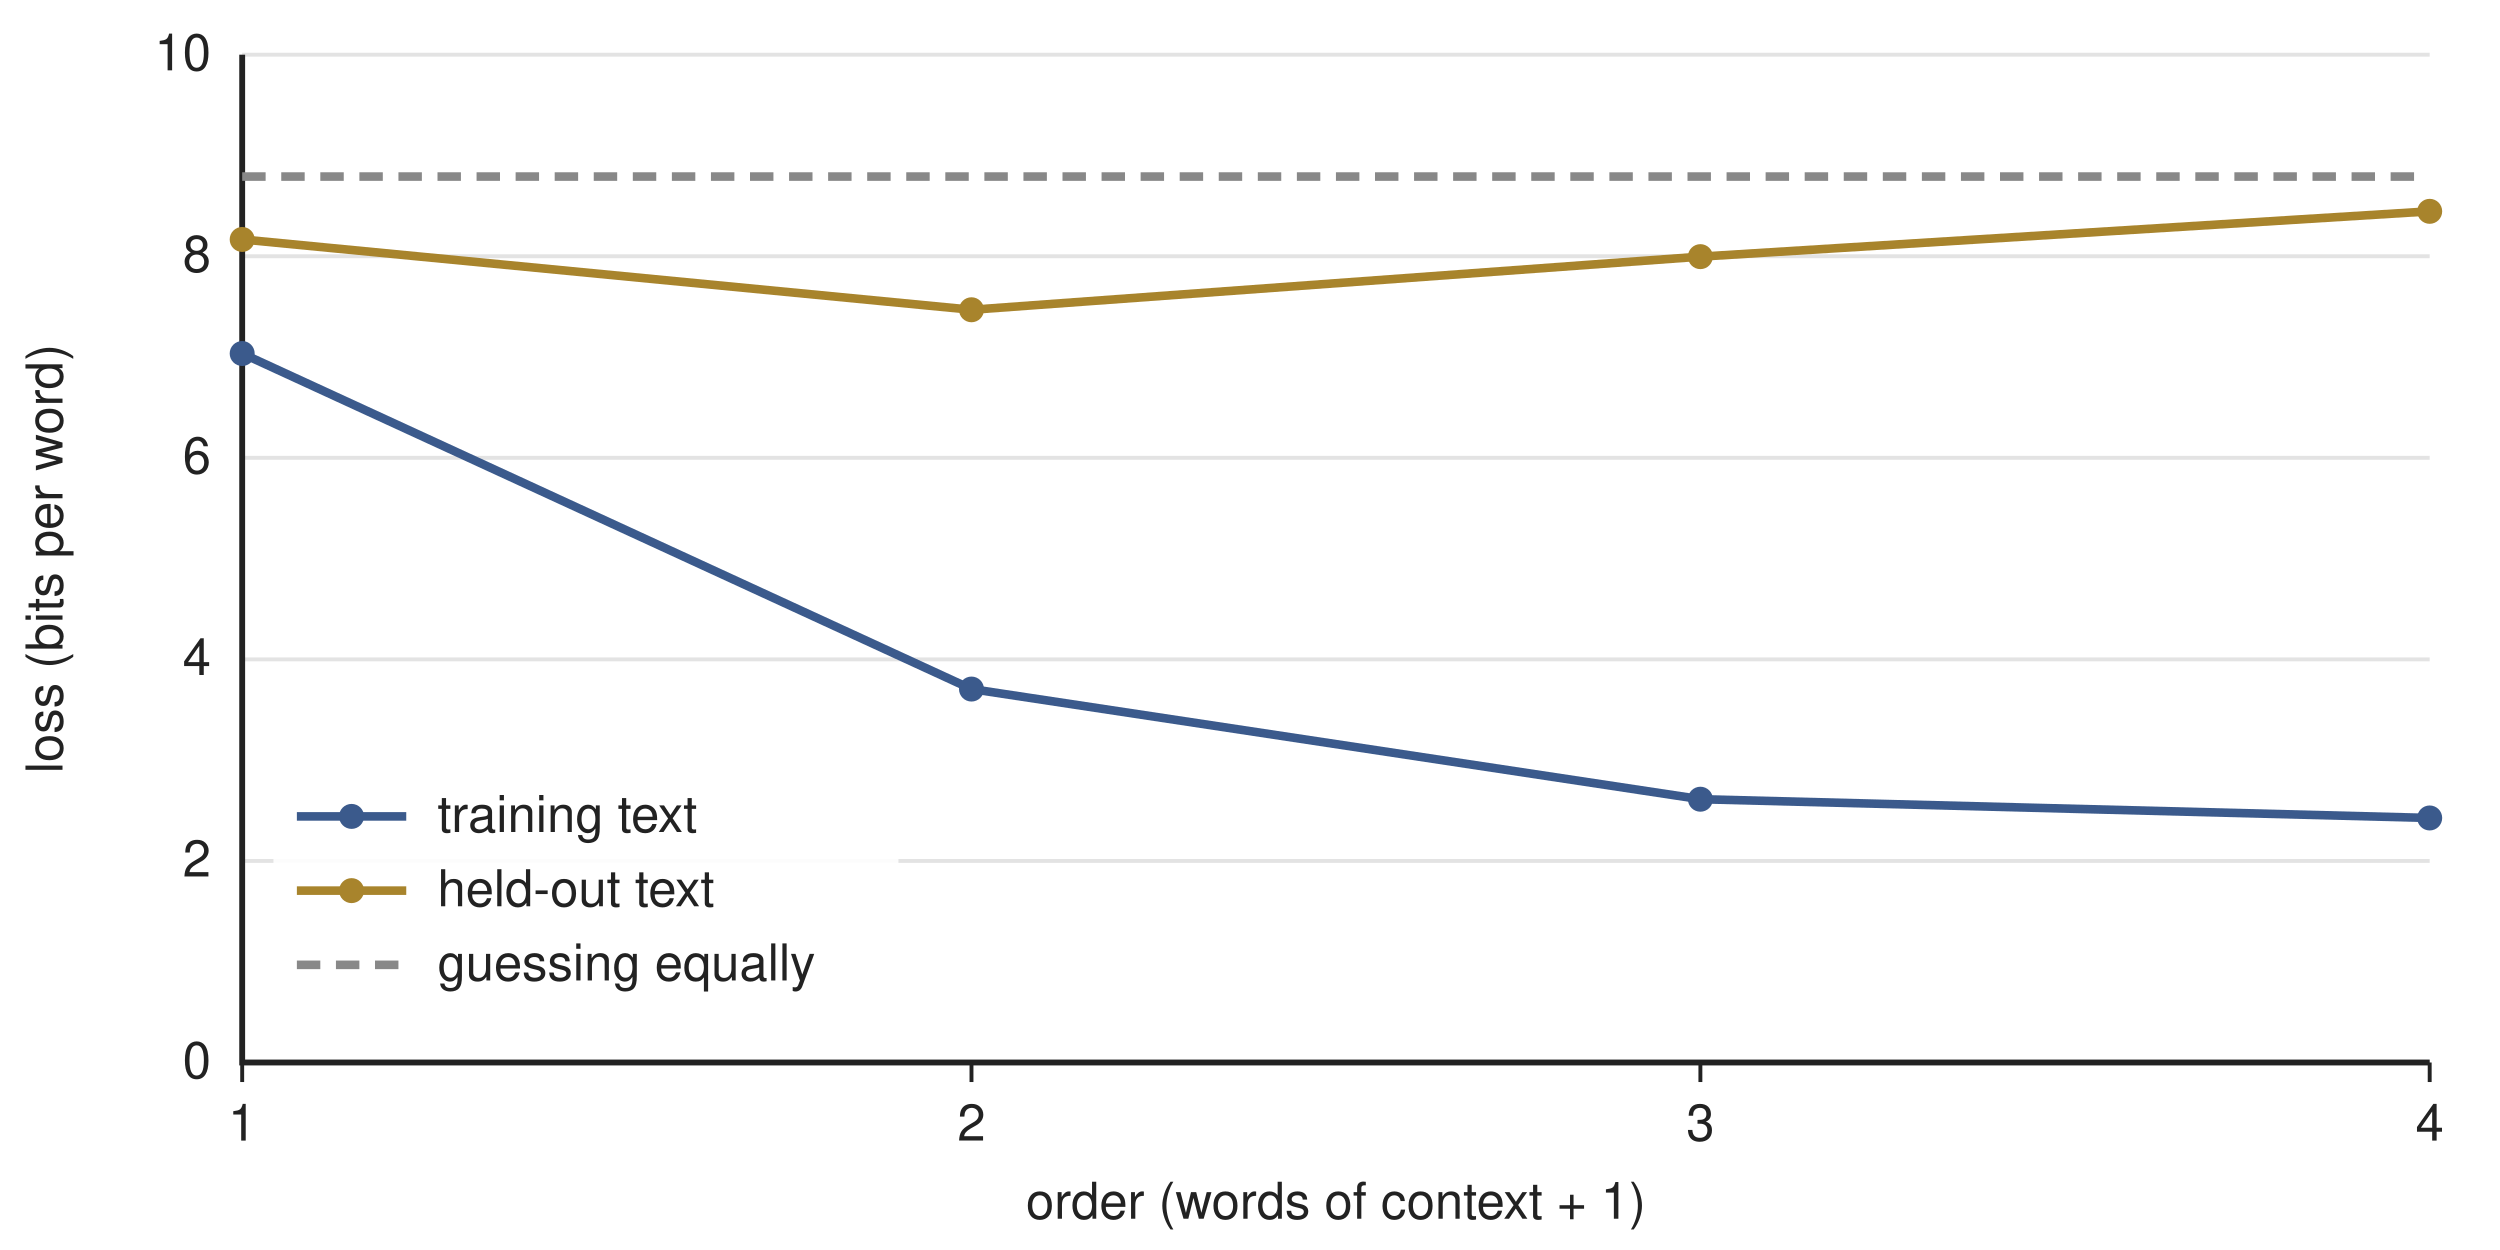
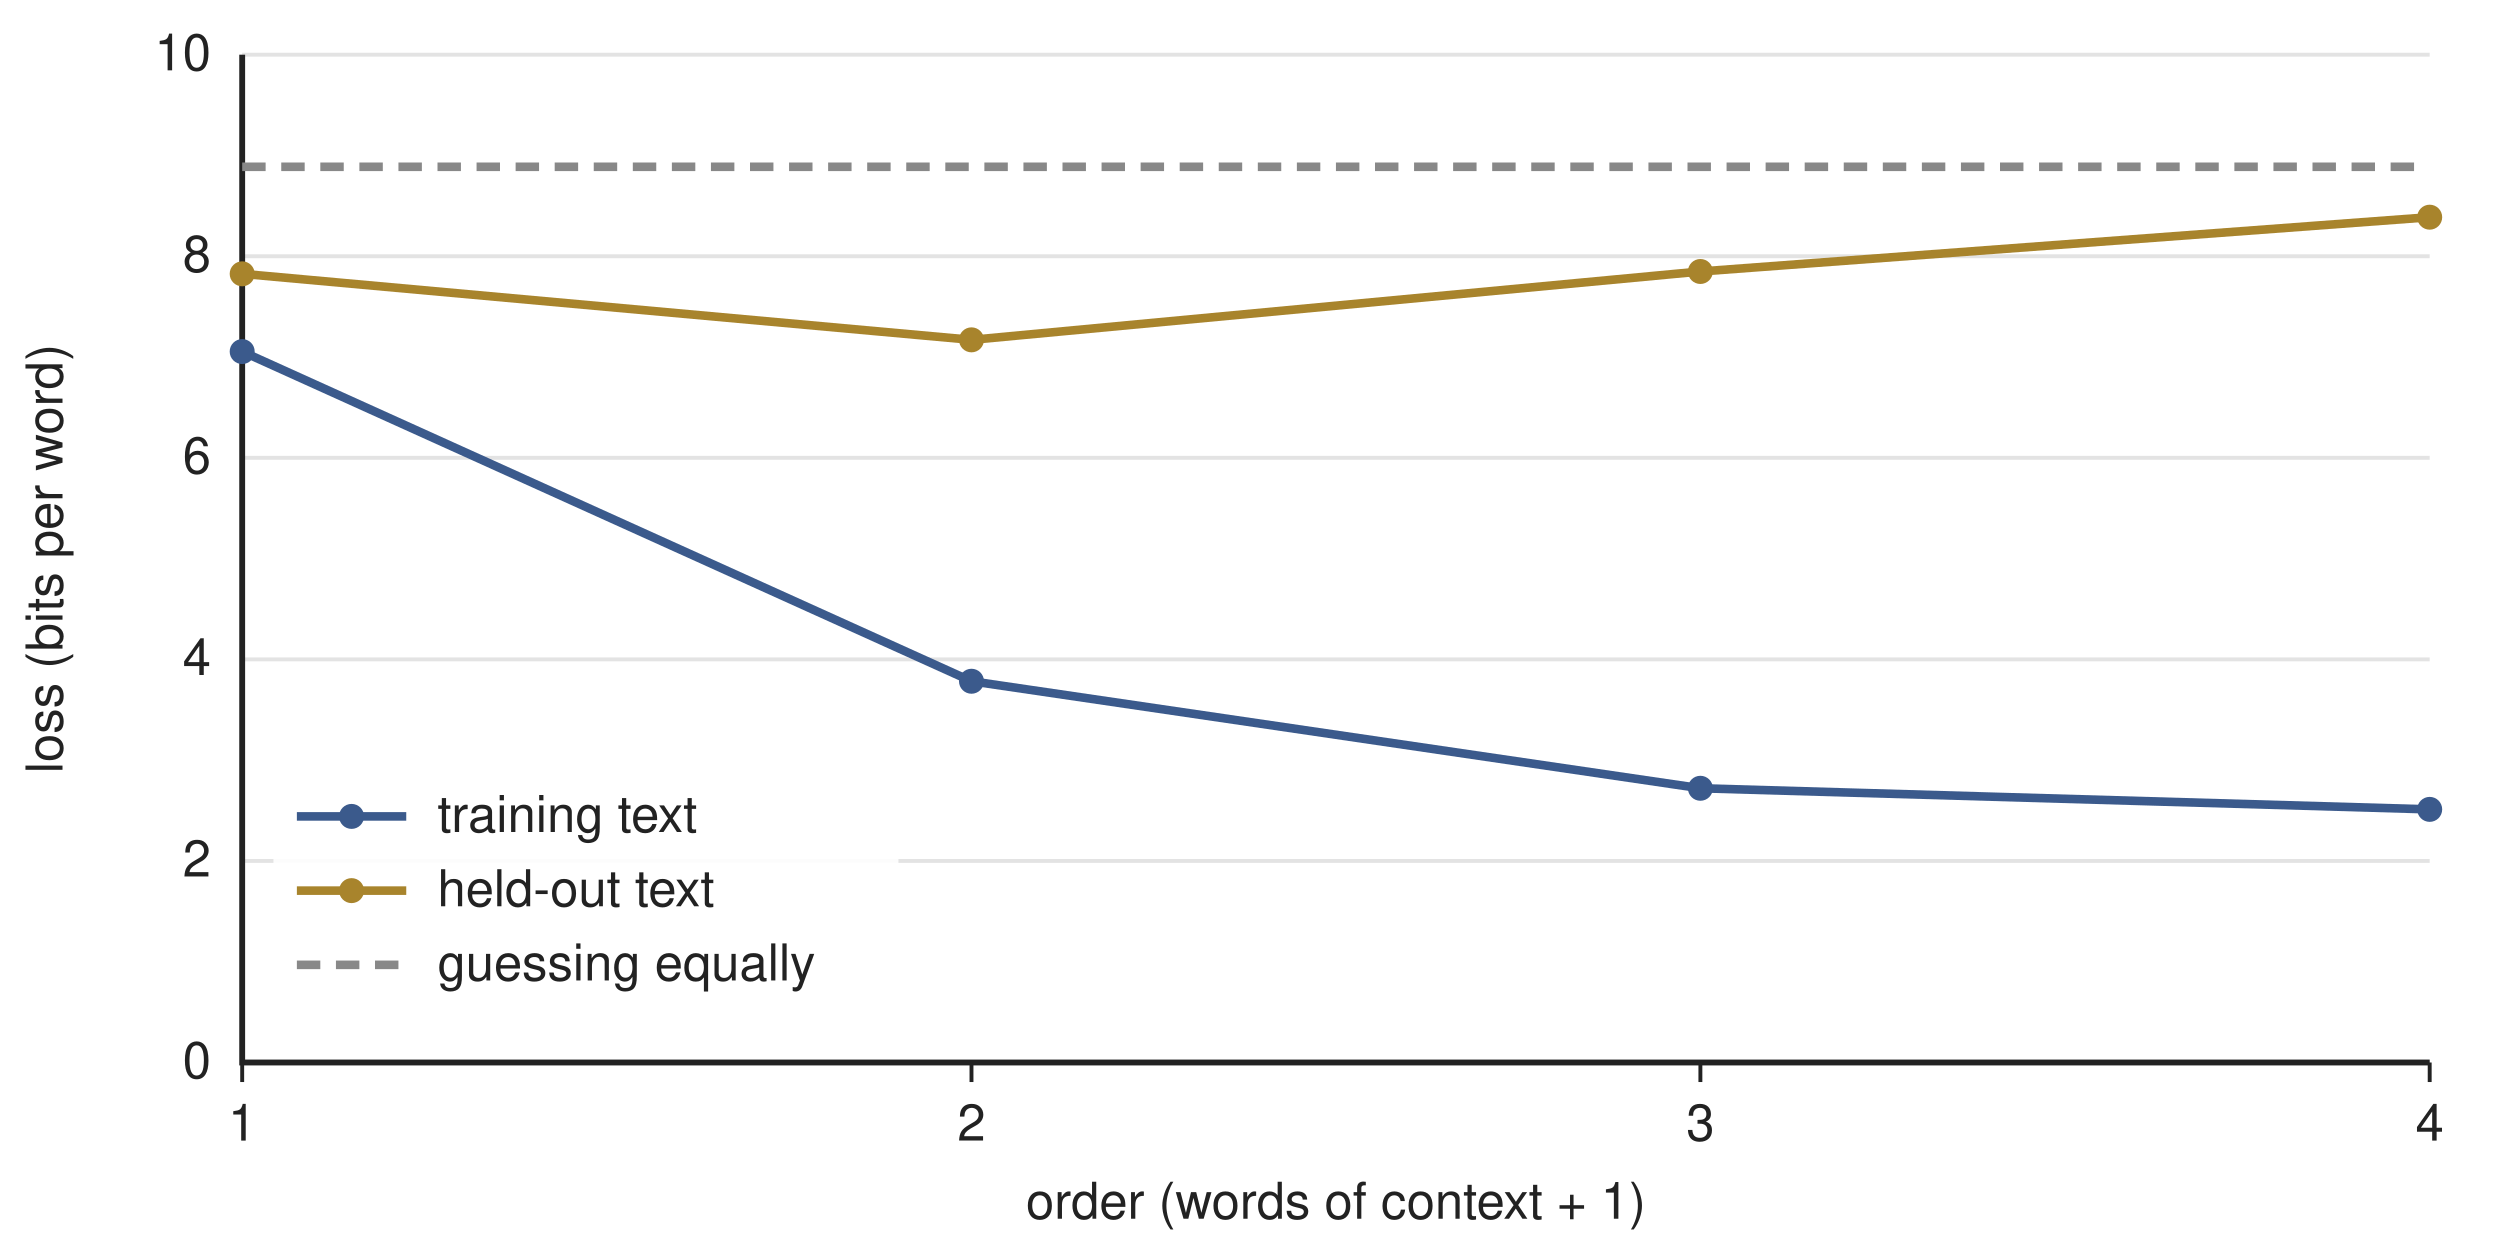
<svg xmlns="http://www.w3.org/2000/svg" viewBox="0 0 640 320" width="640" height="320" font-family="Helvetica, Arial, sans-serif" font-size="13">
  <rect width="640" height="320" fill="white" />
  <path d="M62 272.0 H622" stroke="#e3e3e3" />
  <text x="54" y="276.0" text-anchor="end" fill="#222">0</text>
  <path d="M62 220.4 H622" stroke="#e3e3e3" />
  <text x="54" y="224.4" text-anchor="end" fill="#222">2</text>
  <path d="M62 168.8 H622" stroke="#e3e3e3" />
  <text x="54" y="172.8" text-anchor="end" fill="#222">4</text>
  <path d="M62 117.2 H622" stroke="#e3e3e3" />
  <text x="54" y="121.2" text-anchor="end" fill="#222">6</text>
  <path d="M62 65.6 H622" stroke="#e3e3e3" />
  <text x="54" y="69.6" text-anchor="end" fill="#222">8</text>
  <path d="M62 14.0 H622" stroke="#e3e3e3" />
  <text x="54" y="18.0" text-anchor="end" fill="#222">10</text>
  <path d="M62.0 272 v5" stroke="#222" />
  <text x="62.0" y="292" text-anchor="middle" fill="#222">1</text>
  <path d="M248.7 272 v5" stroke="#222" />
  <text x="248.7" y="292" text-anchor="middle" fill="#222">2</text>
  <path d="M435.3 272 v5" stroke="#222" />
  <text x="435.3" y="292" text-anchor="middle" fill="#222">3</text>
  <path d="M622.0 272 v5" stroke="#222" />
  <text x="622.0" y="292" text-anchor="middle" fill="#222">4</text>
  <path d="M62 14 V272 H622" fill="none" stroke="#222" stroke-width="1.5" />
  <text x="342.0" y="312" text-anchor="middle" fill="#222">order (words of context + 1)</text>
  <text x="16" y="143.0" text-anchor="middle" fill="#222" transform="rotate(-90 16 143.0)">loss (bits per word)</text>
-   <path d="M62.0 90.5 L248.7 176.4 L435.3 204.6 L622.0 209.4" fill="none" stroke="#3b5a8c" stroke-width="2.2" />
-   <circle cx="62.0" cy="90.5" r="3.2" fill="#3b5a8c" />
-   <circle cx="248.7" cy="176.4" r="3.2" fill="#3b5a8c" />
-   <circle cx="435.3" cy="204.6" r="3.2" fill="#3b5a8c" />
-   <circle cx="622.0" cy="209.4" r="3.2" fill="#3b5a8c" />
-   <path d="M62.0 61.3 L248.7 79.3 L435.3 65.7 L622.0 54.1" fill="none" stroke="#a8842c" stroke-width="2.2" />
-   <circle cx="62.0" cy="61.3" r="3.2" fill="#a8842c" />
-   <circle cx="248.7" cy="79.3" r="3.2" fill="#a8842c" />
-   <circle cx="435.3" cy="65.7" r="3.2" fill="#a8842c" />
-   <circle cx="622.0" cy="54.1" r="3.2" fill="#a8842c" />
-   <path d="M62.0 45.2 L622.0 45.2" fill="none" stroke="#888888" stroke-width="2.2" stroke-dasharray="6 4" />
+   <path d="M62.0 90.0 L248.7 174.4 L435.3 201.8 L622.0 207.2" fill="none" stroke="#3b5a8c" stroke-width="2.2" />
+   <circle cx="62.0" cy="90.0" r="3.2" fill="#3b5a8c" />
+   <circle cx="248.7" cy="174.4" r="3.2" fill="#3b5a8c" />
+   <circle cx="435.3" cy="201.8" r="3.2" fill="#3b5a8c" />
+   <circle cx="622.0" cy="207.2" r="3.2" fill="#3b5a8c" />
+   <path d="M62.0 70.1 L248.7 87.0 L435.3 69.5 L622.0 55.6" fill="none" stroke="#a8842c" stroke-width="2.2" />
+   <circle cx="62.0" cy="70.1" r="3.2" fill="#a8842c" />
+   <circle cx="248.7" cy="87.0" r="3.2" fill="#a8842c" />
+   <circle cx="435.3" cy="69.5" r="3.2" fill="#a8842c" />
+   <circle cx="622.0" cy="55.6" r="3.2" fill="#a8842c" />
+   <path d="M62.0 42.7 L622.0 42.7" fill="none" stroke="#888888" stroke-width="2.2" stroke-dasharray="6 4" />
  <rect x="70" y="195" width="160" height="63" fill="white" fill-opacity="0.9" />
  <path d="M76 209 h28" stroke="#3b5a8c" stroke-width="2.2" />
  <circle cx="90" cy="209" r="3.2" fill="#3b5a8c" />
  <text x="112" y="213" fill="#222">training text</text>
  <path d="M76 228 h28" stroke="#a8842c" stroke-width="2.2" />
  <circle cx="90" cy="228" r="3.2" fill="#a8842c" />
  <text x="112" y="232" fill="#222">held-out text</text>
  <path d="M76 247 h28" stroke="#888888" stroke-width="2.2" stroke-dasharray="6 4" />
  <text x="112" y="251" fill="#222">guessing equally</text>
</svg>
